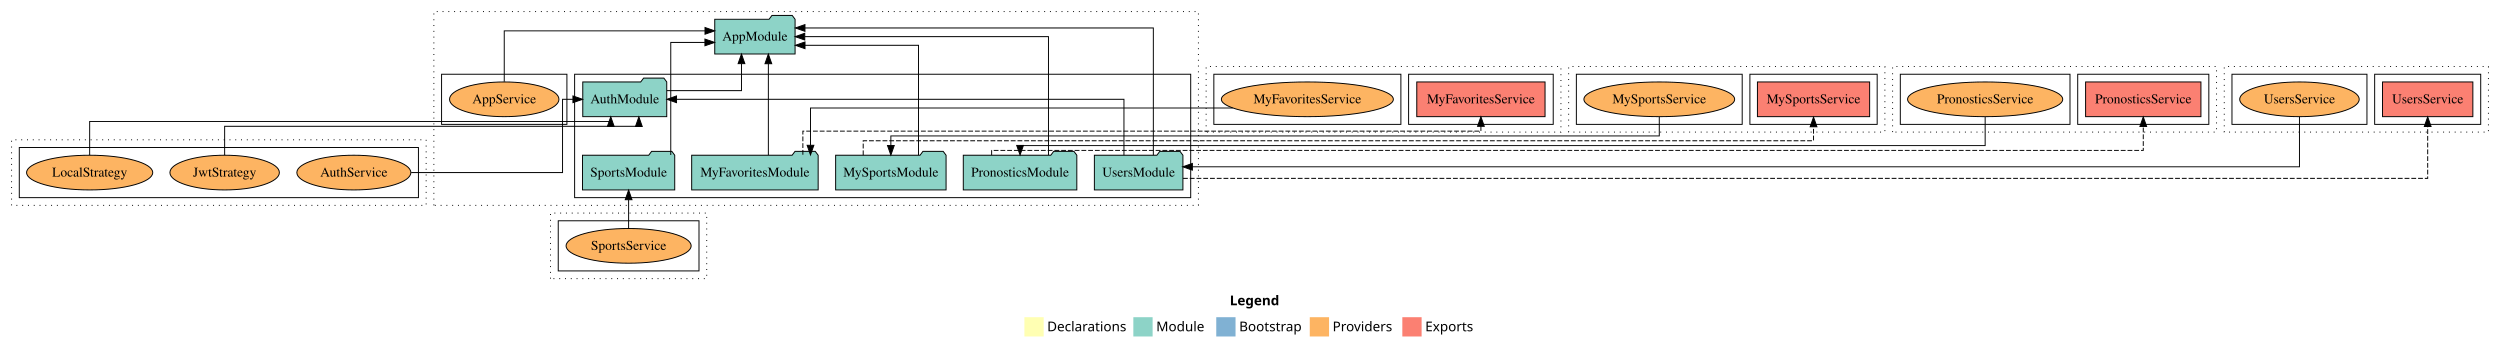
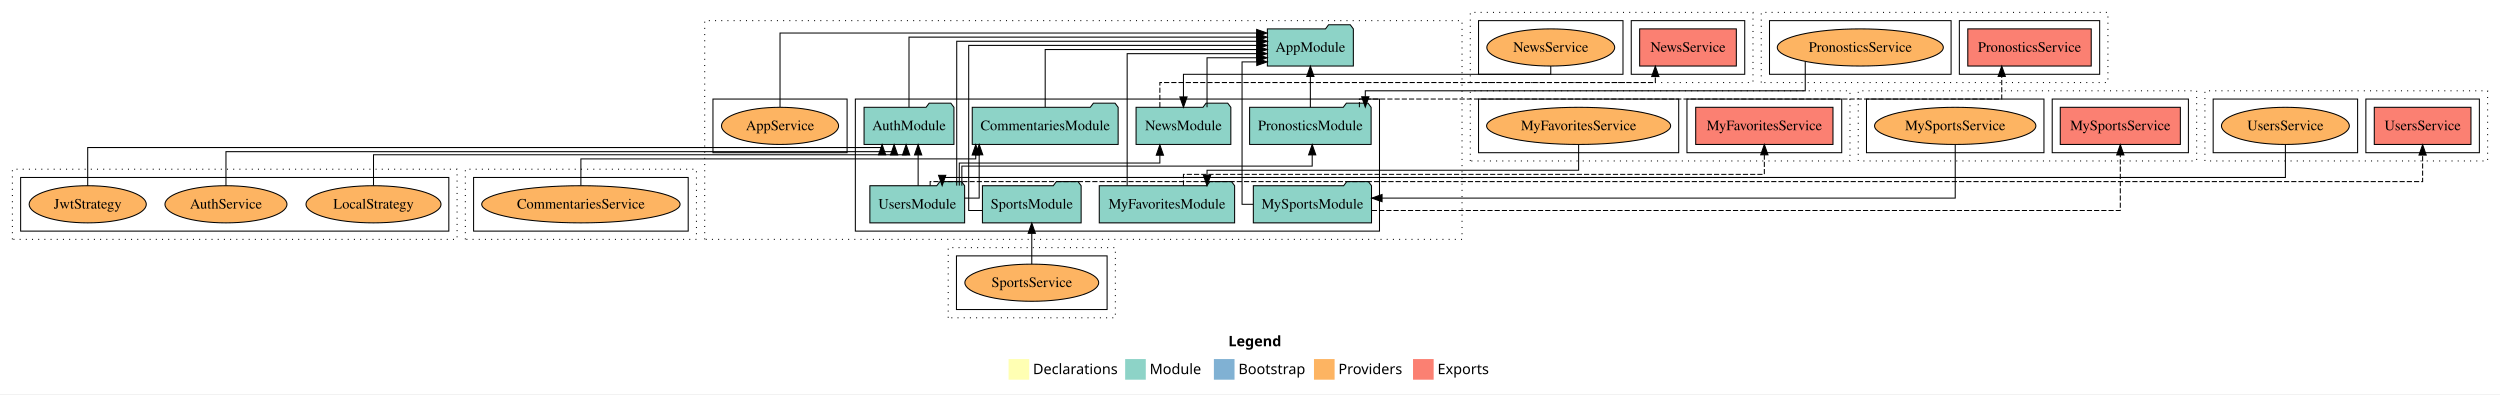
- <svg xmlns="http://www.w3.org/2000/svg" width="2593pt" height="363pt" viewBox="0.00 0.00 2593.00 363.00">
-   <g id="graph0" class="graph" transform="scale(1 1) rotate(0) translate(4 359)">
-     <polygon fill="white" stroke="transparent" points="-4,4 -4,-359 2589,-359 2589,4 -4,4" />
-     <text text-anchor="start" x="1271.51" y="-42.4" font-family="sans-serif" font-weight="bold" font-size="14.00">Legend</text>
-     <polygon fill="#ffffb3" stroke="transparent" points="1058.5,-10 1058.5,-30 1078.5,-30 1078.5,-10 1058.5,-10" />
-     <text text-anchor="start" x="1082.13" y="-15.4" font-family="sans-serif" font-size="14.00">  Declarations</text>
-     <polygon fill="#8dd3c7" stroke="transparent" points="1171.5,-10 1171.5,-30 1191.5,-30 1191.5,-10 1171.5,-10" />
-     <text text-anchor="start" x="1195.23" y="-15.4" font-family="sans-serif" font-size="14.00">  Module</text>
-     <polygon fill="#80b1d3" stroke="transparent" points="1257.5,-10 1257.5,-30 1277.5,-30 1277.5,-10 1257.5,-10" />
-     <text text-anchor="start" x="1281.28" y="-15.4" font-family="sans-serif" font-size="14.00">  Bootstrap</text>
-     <polygon fill="#fdb462" stroke="transparent" points="1354.5,-10 1354.5,-30 1374.5,-30 1374.5,-10 1354.5,-10" />
-     <text text-anchor="start" x="1378.17" y="-15.4" font-family="sans-serif" font-size="14.00">  Providers</text>
-     <polygon fill="#fb8072" stroke="transparent" points="1450.5,-10 1450.5,-30 1470.5,-30 1470.5,-10 1450.5,-10" />
-     <text text-anchor="start" x="1474.23" y="-15.4" font-family="sans-serif" font-size="14.00">  Exports</text>
+ <svg xmlns="http://www.w3.org/2000/svg" width="2423pt" height="382pt" viewBox="0.00 0.00 2423.00 382.00">
+   <g id="graph0" class="graph" transform="scale(1 1) rotate(0) translate(4 378)">
+     <polygon fill="white" stroke="transparent" points="-4,4 -4,-378 2419,-378 2419,4 -4,4" />
+     <text text-anchor="start" x="1186.51" y="-42.4" font-family="sans-serif" font-weight="bold" font-size="14.00">Legend</text>
+     <polygon fill="#ffffb3" stroke="transparent" points="973.5,-10 973.5,-30 993.5,-30 993.5,-10 973.5,-10" />
+     <text text-anchor="start" x="997.13" y="-15.4" font-family="sans-serif" font-size="14.00">  Declarations</text>
+     <polygon fill="#8dd3c7" stroke="transparent" points="1086.5,-10 1086.5,-30 1106.5,-30 1106.5,-10 1086.5,-10" />
+     <text text-anchor="start" x="1110.23" y="-15.4" font-family="sans-serif" font-size="14.00">  Module</text>
+     <polygon fill="#80b1d3" stroke="transparent" points="1172.5,-10 1172.5,-30 1192.5,-30 1192.5,-10 1172.5,-10" />
+     <text text-anchor="start" x="1196.28" y="-15.4" font-family="sans-serif" font-size="14.00">  Bootstrap</text>
+     <polygon fill="#fdb462" stroke="transparent" points="1269.5,-10 1269.5,-30 1289.5,-30 1289.5,-10 1269.5,-10" />
+     <text text-anchor="start" x="1293.17" y="-15.4" font-family="sans-serif" font-size="14.00">  Providers</text>
+     <polygon fill="#fb8072" stroke="transparent" points="1365.5,-10 1365.5,-30 1385.5,-30 1385.5,-10 1365.5,-10" />
+     <text text-anchor="start" x="1389.23" y="-15.4" font-family="sans-serif" font-size="14.00">  Exports</text>
    <g id="clust1" class="cluster">
-       <polygon fill="none" stroke="black" stroke-dasharray="1,5" points="446,-146 446,-347 1239,-347 1239,-146 446,-146" />
+       <polygon fill="none" stroke="black" stroke-dasharray="1,5" points="679,-146 679,-358 1413,-358 1413,-146 679,-146" />
    </g>
    <g id="clust3" class="cluster">
-       <polygon fill="none" stroke="black" points="592,-154 592,-282 1231,-282 1231,-154 592,-154" />
+       <polygon fill="none" stroke="black" points="825,-154 825,-282 1333,-282 1333,-154 825,-154" />
    </g>
    <g id="clust6" class="cluster">
-       <polygon fill="none" stroke="black" points="454,-230 454,-282 584,-282 584,-230 454,-230" />
+       <polygon fill="none" stroke="black" points="687,-230 687,-282 817,-282 817,-230 687,-230" />
    </g>
    <g id="clust7" class="cluster">
-       <polygon fill="none" stroke="black" stroke-dasharray="1,5" points="8,-146 8,-214 438,-214 438,-146 8,-146" />
+       <polygon fill="none" stroke="black" stroke-dasharray="1,5" points="8,-146 8,-214 439,-214 439,-146 8,-146" />
    </g>
    <g id="clust12" class="cluster">
-       <polygon fill="none" stroke="black" points="16,-154 16,-206 430,-206 430,-154 16,-154" />
+       <polygon fill="none" stroke="black" points="16,-154 16,-206 431,-206 431,-154 16,-154" />
    </g>
    <g id="clust13" class="cluster">
-       <polygon fill="none" stroke="black" stroke-dasharray="1,5" points="1247,-222 1247,-290 1615,-290 1615,-222 1247,-222" />
-     </g>
-     <g id="clust16" class="cluster">
-       <polygon fill="none" stroke="black" points="1457,-230 1457,-282 1607,-282 1607,-230 1457,-230" />
+       <polygon fill="none" stroke="black" stroke-dasharray="1,5" points="447,-146 447,-214 671,-214 671,-146 447,-146" />
    </g>
    <g id="clust18" class="cluster">
-       <polygon fill="none" stroke="black" points="1255,-230 1255,-282 1449,-282 1449,-230 1255,-230" />
+       <polygon fill="none" stroke="black" points="455,-154 455,-206 663,-206 663,-154 455,-154" />
    </g>
    <g id="clust19" class="cluster">
-       <polygon fill="none" stroke="black" stroke-dasharray="1,5" points="1623,-222 1623,-290 1951,-290 1951,-222 1623,-222" />
+       <polygon fill="none" stroke="black" stroke-dasharray="1,5" points="1421,-222 1421,-290 1789,-290 1789,-222 1421,-222" />
    </g>
    <g id="clust22" class="cluster">
-       <polygon fill="none" stroke="black" points="1811,-230 1811,-282 1943,-282 1943,-230 1811,-230" />
+       <polygon fill="none" stroke="black" points="1631,-230 1631,-282 1781,-282 1781,-230 1631,-230" />
    </g>
    <g id="clust24" class="cluster">
-       <polygon fill="none" stroke="black" points="1631,-230 1631,-282 1803,-282 1803,-230 1631,-230" />
+       <polygon fill="none" stroke="black" points="1429,-230 1429,-282 1623,-282 1623,-230 1429,-230" />
    </g>
    <g id="clust25" class="cluster">
-       <polygon fill="none" stroke="black" stroke-dasharray="1,5" points="1959,-222 1959,-290 2295,-290 2295,-222 1959,-222" />
+       <polygon fill="none" stroke="black" stroke-dasharray="1,5" points="1797,-222 1797,-290 2125,-290 2125,-222 1797,-222" />
    </g>
    <g id="clust28" class="cluster">
-       <polygon fill="none" stroke="black" points="2151,-230 2151,-282 2287,-282 2287,-230 2151,-230" />
+       <polygon fill="none" stroke="black" points="1985,-230 1985,-282 2117,-282 2117,-230 1985,-230" />
    </g>
    <g id="clust30" class="cluster">
-       <polygon fill="none" stroke="black" points="1967,-230 1967,-282 2143,-282 2143,-230 1967,-230" />
+       <polygon fill="none" stroke="black" points="1805,-230 1805,-282 1977,-282 1977,-230 1805,-230" />
    </g>
    <g id="clust31" class="cluster">
-       <polygon fill="none" stroke="black" stroke-dasharray="1,5" points="567,-70 567,-138 729,-138 729,-70 567,-70" />
+       <polygon fill="none" stroke="black" stroke-dasharray="1,5" points="1421,-298 1421,-366 1695,-366 1695,-298 1421,-298" />
+     </g>
+     <g id="clust34" class="cluster">
+       <polygon fill="none" stroke="black" points="1577,-306 1577,-358 1687,-358 1687,-306 1577,-306" />
    </g>
    <g id="clust36" class="cluster">
-       <polygon fill="none" stroke="black" points="575,-78 575,-130 721,-130 721,-78 575,-78" />
+       <polygon fill="none" stroke="black" points="1429,-306 1429,-358 1569,-358 1569,-306 1429,-306" />
    </g>
    <g id="clust37" class="cluster">
-       <polygon fill="none" stroke="black" stroke-dasharray="1,5" points="2303,-222 2303,-290 2577,-290 2577,-222 2303,-222" />
+       <polygon fill="none" stroke="black" stroke-dasharray="1,5" points="1703,-298 1703,-366 2039,-366 2039,-298 1703,-298" />
    </g>
    <g id="clust40" class="cluster">
-       <polygon fill="none" stroke="black" points="2459,-230 2459,-282 2569,-282 2569,-230 2459,-230" />
+       <polygon fill="none" stroke="black" points="1895,-306 1895,-358 2031,-358 2031,-306 1895,-306" />
    </g>
    <g id="clust42" class="cluster">
-       <polygon fill="none" stroke="black" points="2311,-230 2311,-282 2451,-282 2451,-230 2311,-230" />
+       <polygon fill="none" stroke="black" points="1711,-306 1711,-358 1887,-358 1887,-306 1711,-306" />
+     </g>
+     <g id="clust43" class="cluster">
+       <polygon fill="none" stroke="black" stroke-dasharray="1,5" points="915,-70 915,-138 1077,-138 1077,-70 915,-70" />
+     </g>
+     <g id="clust48" class="cluster">
+       <polygon fill="none" stroke="black" points="923,-78 923,-130 1069,-130 1069,-78 923,-78" />
+     </g>
+     <g id="clust49" class="cluster">
+       <polygon fill="none" stroke="black" stroke-dasharray="1,5" points="2133,-222 2133,-290 2407,-290 2407,-222 2133,-222" />
+     </g>
+     <g id="clust52" class="cluster">
+       <polygon fill="none" stroke="black" points="2289,-230 2289,-282 2399,-282 2399,-230 2289,-230" />
+     </g>
+     <g id="clust54" class="cluster">
+       <polygon fill="none" stroke="black" points="2141,-230 2141,-282 2281,-282 2281,-230 2141,-230" />
    </g>
    <g id="node1" class="node">
-       <polygon fill="#8dd3c7" stroke="black" points="687.55,-274 684.55,-278 663.55,-278 660.55,-274 600.45,-274 600.45,-238 687.55,-238 687.55,-274" />
-       <text text-anchor="middle" x="644" y="-251.8" font-family="Times,serif" font-size="14.00">AuthModule</text>
+       <polygon fill="#8dd3c7" stroke="black" points="920.55,-274 917.55,-278 896.55,-278 893.55,-274 833.45,-274 833.45,-238 920.55,-238 920.55,-274" />
+       <text text-anchor="middle" x="877" y="-251.8" font-family="Times,serif" font-size="14.00">AuthModule</text>
+     </g>
+     <g id="node9" class="node">
+       <polygon fill="#8dd3c7" stroke="black" points="1307.66,-350 1304.66,-354 1283.66,-354 1280.66,-350 1224.34,-350 1224.34,-314 1307.66,-314 1307.66,-350" />
+       <text text-anchor="middle" x="1266" y="-327.8" font-family="Times,serif" font-size="14.00">AppModule</text>
+     </g>
+     <g id="edge1" class="edge">
+       <path fill="none" stroke="black" d="M877,-274.24C877,-299.48 877,-342 877,-342 877,-342 1214,-342 1214,-342" />
+       <polygon fill="black" stroke="black" points="1214,-345.5 1224,-342 1214,-338.5 1214,-345.5" />
+     </g>
+     <g id="node2" class="node">
+       <polygon fill="#8dd3c7" stroke="black" points="1079.7,-274 1076.7,-278 1055.7,-278 1052.7,-274 938.3,-274 938.3,-238 1079.7,-238 1079.7,-274" />
+       <text text-anchor="middle" x="1009" y="-251.8" font-family="Times,serif" font-size="14.00">CommentariesModule</text>
+     </g>
+     <g id="edge2" class="edge">
+       <path fill="none" stroke="black" d="M1009,-274.29C1009,-296.21 1009,-330 1009,-330 1009,-330 1214.14,-330 1214.14,-330" />
+       <polygon fill="black" stroke="black" points="1214.14,-333.5 1224.14,-330 1214.14,-326.5 1214.14,-333.5" />
+     </g>
+     <g id="node3" class="node">
+       <polygon fill="#8dd3c7" stroke="black" points="1192.59,-198 1189.59,-202 1168.59,-202 1165.59,-198 1061.41,-198 1061.41,-162 1192.59,-162 1192.59,-198" />
+       <text text-anchor="middle" x="1127" y="-175.8" font-family="Times,serif" font-size="14.00">MyFavoritesModule</text>
+     </g>
+     <g id="edge3" class="edge">
+       <path fill="none" stroke="black" d="M1088.44,-198.2C1088.44,-237.33 1088.44,-326 1088.44,-326 1088.44,-326 1213.92,-326 1213.92,-326" />
+       <polygon fill="black" stroke="black" points="1213.92,-329.5 1223.92,-326 1213.92,-322.5 1213.92,-329.5" />
+     </g>
+     <g id="node15" class="node">
+       <polygon fill="#fb8072" stroke="black" points="1772.52,-274 1639.48,-274 1639.48,-238 1772.52,-238 1772.52,-274" />
+       <text text-anchor="middle" x="1706" y="-251.8" font-family="Times,serif" font-size="14.00">MyFavoritesService </text>
+     </g>
+     <g id="edge16" class="edge">
+       <path fill="none" stroke="black" stroke-dasharray="5,2" d="M1143,-198.2C1143,-204.03 1143,-209 1143,-209 1143,-209 1706,-209 1706,-209 1706,-209 1706,-227.96 1706,-227.96" />
+       <polygon fill="black" stroke="black" points="1702.5,-227.96 1706,-237.96 1709.5,-227.96 1702.5,-227.96" />
+     </g>
+     <g id="node4" class="node">
+       <polygon fill="#8dd3c7" stroke="black" points="1325.27,-198 1322.27,-202 1301.27,-202 1298.27,-198 1210.73,-198 1210.73,-162 1325.27,-162 1325.27,-198" />
+       <text text-anchor="middle" x="1268" y="-175.8" font-family="Times,serif" font-size="14.00">MySportsModule</text>
+     </g>
+     <g id="edge4" class="edge">
+       <path fill="none" stroke="black" d="M1210.46,-180C1204.07,-180 1199.8,-180 1199.8,-180 1199.8,-180 1199.8,-318 1199.8,-318 1199.8,-318 1214.08,-318 1214.08,-318" />
+       <polygon fill="black" stroke="black" points="1214.08,-321.5 1224.08,-318 1214.08,-314.5 1214.08,-321.5" />
+     </g>
+     <g id="node17" class="node">
+       <polygon fill="#fb8072" stroke="black" points="2109.2,-274 1992.8,-274 1992.8,-238 2109.2,-238 2109.2,-274" />
+       <text text-anchor="middle" x="2051" y="-251.8" font-family="Times,serif" font-size="14.00">MySportsService </text>
+     </g>
+     <g id="edge18" class="edge">
+       <path fill="none" stroke="black" stroke-dasharray="5,2" d="M1325.58,-174C1506.4,-174 2051,-174 2051,-174 2051,-174 2051,-227.8 2051,-227.8" />
+       <polygon fill="black" stroke="black" points="2047.5,-227.8 2051,-237.8 2054.5,-227.8 2047.5,-227.8" />
+     </g>
+     <g id="node5" class="node">
+       <polygon fill="#8dd3c7" stroke="black" points="1188.92,-274 1185.92,-278 1164.92,-278 1161.92,-274 1097.08,-274 1097.08,-238 1188.92,-238 1188.92,-274" />
+       <text text-anchor="middle" x="1143" y="-251.8" font-family="Times,serif" font-size="14.00">NewsModule</text>
+     </g>
+     <g id="edge5" class="edge">
+       <path fill="none" stroke="black" d="M1165.86,-274.03C1165.86,-293.58 1165.86,-322 1165.86,-322 1165.86,-322 1214.11,-322 1214.11,-322" />
+       <polygon fill="black" stroke="black" points="1214.11,-325.5 1224.11,-322 1214.11,-318.5 1214.11,-325.5" />
+     </g>
+     <g id="node19" class="node">
+       <polygon fill="#fb8072" stroke="black" points="1678.85,-350 1585.15,-350 1585.15,-314 1678.85,-314 1678.85,-350" />
+       <text text-anchor="middle" x="1632" y="-327.8" font-family="Times,serif" font-size="14.00">NewsService </text>
+     </g>
+     <g id="edge21" class="edge">
+       <path fill="none" stroke="black" stroke-dasharray="5,2" d="M1120.14,-274.06C1120.14,-285.44 1120.14,-298 1120.14,-298 1120.14,-298 1600.33,-298 1600.33,-298 1600.33,-298 1600.33,-303.81 1600.33,-303.81" />
+       <polygon fill="black" stroke="black" points="1596.83,-303.81 1600.33,-313.81 1603.83,-303.81 1596.83,-303.81" />
+     </g>
+     <g id="node6" class="node">
+       <polygon fill="#8dd3c7" stroke="black" points="1324.88,-274 1321.88,-278 1300.88,-278 1297.88,-274 1207.12,-274 1207.12,-238 1324.88,-238 1324.88,-274" />
+       <text text-anchor="middle" x="1266" y="-251.8" font-family="Times,serif" font-size="14.00">PronosticsModule</text>
+     </g>
+     <g id="edge6" class="edge">
+       <path fill="none" stroke="black" d="M1266,-274.01C1266,-274.01 1266,-303.85 1266,-303.85" />
+       <polygon fill="black" stroke="black" points="1262.5,-303.85 1266,-313.85 1269.5,-303.85 1262.5,-303.85" />
+     </g>
+     <g id="node21" class="node">
+       <polygon fill="#fb8072" stroke="black" points="2022.81,-350 1903.19,-350 1903.19,-314 2022.81,-314 2022.81,-350" />
+       <text text-anchor="middle" x="1963" y="-327.8" font-family="Times,serif" font-size="14.00">PronosticsService </text>
+     </g>
+     <g id="edge24" class="edge">
+       <path fill="none" stroke="black" stroke-dasharray="5,2" d="M1313.53,-274.06C1313.53,-278.49 1313.53,-282 1313.53,-282 1313.53,-282 1936.09,-282 1936.09,-282 1936.09,-282 1936.09,-303.95 1936.09,-303.95" />
+       <polygon fill="black" stroke="black" points="1932.59,-303.95 1936.09,-313.95 1939.59,-303.95 1932.59,-303.95" />
    </g>
    <g id="node7" class="node">
-       <polygon fill="#8dd3c7" stroke="black" points="820.66,-339 817.66,-343 796.66,-343 793.66,-339 737.34,-339 737.34,-303 820.66,-303 820.66,-339" />
-       <text text-anchor="middle" x="779" y="-316.8" font-family="Times,serif" font-size="14.00">AppModule</text>
-     </g>
-     <g id="edge1" class="edge">
-       <path fill="none" stroke="black" d="M687.7,-265C722.38,-265 765.06,-265 765.06,-265 765.06,-265 765.06,-292.97 765.06,-292.97" />
-       <polygon fill="black" stroke="black" points="761.56,-292.97 765.06,-302.97 768.56,-292.97 761.56,-292.97" />
-     </g>
-     <g id="node2" class="node">
-       <polygon fill="#8dd3c7" stroke="black" points="844.59,-198 841.59,-202 820.59,-202 817.59,-198 713.41,-198 713.41,-162 844.59,-162 844.59,-198" />
-       <text text-anchor="middle" x="779" y="-175.8" font-family="Times,serif" font-size="14.00">MyFavoritesModule</text>
-     </g>
-     <g id="edge2" class="edge">
-       <path fill="none" stroke="black" d="M792.94,-198.14C792.94,-198.14 792.94,-292.93 792.94,-292.93" />
-       <polygon fill="black" stroke="black" points="789.44,-292.92 792.94,-302.93 796.44,-292.93 789.44,-292.92" />
+       <polygon fill="#8dd3c7" stroke="black" points="1043.83,-198 1040.83,-202 1019.83,-202 1016.83,-198 948.17,-198 948.17,-162 1043.83,-162 1043.83,-198" />
+       <text text-anchor="middle" x="996" y="-175.8" font-family="Times,serif" font-size="14.00">SportsModule</text>
+     </g>
+     <g id="edge7" class="edge">
+       <path fill="none" stroke="black" d="M948.13,-174C940.4,-174 934.86,-174 934.86,-174 934.86,-174 934.86,-334 934.86,-334 934.86,-334 1214.06,-334 1214.06,-334" />
+       <polygon fill="black" stroke="black" points="1214.06,-337.5 1224.06,-334 1214.06,-330.5 1214.06,-337.5" />
+     </g>
+     <g id="node8" class="node">
+       <polygon fill="#8dd3c7" stroke="black" points="930.92,-198 927.92,-202 906.92,-202 903.92,-198 839.08,-198 839.08,-162 930.92,-162 930.92,-198" />
+       <text text-anchor="middle" x="885" y="-175.8" font-family="Times,serif" font-size="14.00">UsersModule</text>
+     </g>
+     <g id="edge10" class="edge">
+       <path fill="none" stroke="black" d="M885.85,-198.01C885.85,-198.01 885.85,-227.85 885.85,-227.85" />
+       <polygon fill="black" stroke="black" points="882.35,-227.85 885.85,-237.85 889.35,-227.85 882.35,-227.85" />
+     </g>
+     <g id="edge14" class="edge">
+       <path fill="none" stroke="black" d="M930.8,-186C939.02,-186 945.02,-186 945.02,-186 945.02,-186 945.02,-227.97 945.02,-227.97" />
+       <polygon fill="black" stroke="black" points="941.52,-227.97 945.02,-237.97 948.52,-227.97 941.52,-227.97" />
+     </g>
+     <g id="edge20" class="edge">
+       <path fill="none" stroke="black" d="M925.74,-198.13C925.74,-208.71 925.74,-220 925.74,-220 925.74,-220 1120.14,-220 1120.14,-220 1120.14,-220 1120.14,-227.58 1120.14,-227.58" />
+       <polygon fill="black" stroke="black" points="1116.64,-227.58 1120.14,-237.58 1123.64,-227.58 1116.64,-227.58" />
+     </g>
+     <g id="edge23" class="edge">
+       <path fill="none" stroke="black" d="M928.23,-198.07C928.23,-207.46 928.23,-217 928.23,-217 928.23,-217 1267.78,-217 1267.78,-217 1267.78,-217 1267.78,-227.87 1267.78,-227.87" />
+       <polygon fill="black" stroke="black" points="1264.28,-227.87 1267.78,-237.87 1271.28,-227.87 1264.28,-227.87" />
+     </g>
+     <g id="edge8" class="edge">
+       <path fill="none" stroke="black" d="M923.26,-198.12C923.26,-239.63 923.26,-338 923.26,-338 923.26,-338 1214.32,-338 1214.32,-338" />
+       <polygon fill="black" stroke="black" points="1214.32,-341.5 1224.32,-338 1214.32,-334.5 1214.32,-341.5" />
+     </g>
+     <g id="node24" class="node">
+       <polygon fill="#fb8072" stroke="black" points="2390.85,-274 2297.15,-274 2297.15,-238 2390.85,-238 2390.85,-274" />
+       <text text-anchor="middle" x="2344" y="-251.8" font-family="Times,serif" font-size="14.00">UsersService </text>
+     </g>
+     <g id="edge27" class="edge">
+       <path fill="none" stroke="black" stroke-dasharray="5,2" d="M897.49,-198.17C897.49,-200.45 897.49,-202 897.49,-202 897.49,-202 2344,-202 2344,-202 2344,-202 2344,-227.72 2344,-227.72" />
+       <polygon fill="black" stroke="black" points="2340.5,-227.72 2344,-237.72 2347.5,-227.72 2340.5,-227.72" />
+     </g>
+     <g id="node10" class="node">
+       <ellipse fill="#fdb462" stroke="black" cx="752" cy="-256" rx="56.74" ry="18" />
+       <text text-anchor="middle" x="752" y="-251.8" font-family="Times,serif" font-size="14.00">AppService</text>
+     </g>
+     <g id="edge9" class="edge">
+       <path fill="none" stroke="black" d="M752,-274.21C752,-300.51 752,-346 752,-346 752,-346 1213.94,-346 1213.94,-346" />
+       <polygon fill="black" stroke="black" points="1213.94,-349.5 1223.94,-346 1213.94,-342.5 1213.94,-349.5" />
+     </g>
+     <g id="node11" class="node">
+       <ellipse fill="#fdb462" stroke="black" cx="215" cy="-180" rx="59.11" ry="18" />
+       <text text-anchor="middle" x="215" y="-175.8" font-family="Times,serif" font-size="14.00">AuthService</text>
+     </g>
+     <g id="edge11" class="edge">
+       <path fill="none" stroke="black" d="M215,-198.12C215,-212.78 215,-231 215,-231 215,-231 862.57,-231 862.57,-231 862.57,-231 862.57,-231.68 862.57,-231.68" />
+       <polygon fill="black" stroke="black" points="859.07,-227.83 862.57,-237.83 866.07,-227.83 859.07,-227.83" />
    </g>
    <g id="node12" class="node">
-       <polygon fill="#fb8072" stroke="black" points="1598.52,-274 1465.48,-274 1465.48,-238 1598.52,-238 1598.52,-274" />
-       <text text-anchor="middle" x="1532" y="-251.8" font-family="Times,serif" font-size="14.00">MyFavoritesService </text>
+       <ellipse fill="#fdb462" stroke="black" cx="81" cy="-180" rx="56.76" ry="18" />
+       <text text-anchor="middle" x="81" y="-175.8" font-family="Times,serif" font-size="14.00">JwtStrategy</text>
    </g>
    <g id="edge12" class="edge">
-       <path fill="none" stroke="black" stroke-dasharray="5,2" d="M828.73,-198.49C828.73,-210.14 828.73,-223 828.73,-223 828.73,-223 1532,-223 1532,-223 1532,-223 1532,-227.96 1532,-227.96" />
-       <polygon fill="black" stroke="black" points="1528.5,-227.96 1532,-237.96 1535.5,-227.96 1528.5,-227.96" />
-     </g>
-     <g id="node3" class="node">
-       <polygon fill="#8dd3c7" stroke="black" points="977.27,-198 974.27,-202 953.27,-202 950.27,-198 862.73,-198 862.73,-162 977.27,-162 977.27,-198" />
-       <text text-anchor="middle" x="920" y="-175.8" font-family="Times,serif" font-size="14.00">MySportsModule</text>
-     </g>
-     <g id="edge3" class="edge">
-       <path fill="none" stroke="black" d="M948.69,-198.08C948.69,-234.23 948.69,-312 948.69,-312 948.69,-312 830.95,-312 830.95,-312" />
-       <polygon fill="black" stroke="black" points="830.95,-308.5 820.95,-312 830.95,-315.5 830.95,-308.5" />
+       <path fill="none" stroke="black" d="M81,-198.01C81,-214.05 81,-235 81,-235 81,-235 850.93,-235 850.93,-235 850.93,-235 850.93,-235.29 850.93,-235.29" />
+       <polygon fill="black" stroke="black" points="847.43,-227.92 850.93,-237.92 854.43,-227.92 847.43,-227.92" />
+     </g>
+     <g id="node13" class="node">
+       <ellipse fill="#fdb462" stroke="black" cx="358" cy="-180" rx="65.41" ry="18" />
+       <text text-anchor="middle" x="358" y="-175.8" font-family="Times,serif" font-size="14.00">LocalStrategy</text>
+     </g>
+     <g id="edge13" class="edge">
+       <path fill="none" stroke="black" d="M358,-198.15C358,-211.74 358,-228 358,-228 358,-228 874.21,-228 874.21,-228 874.21,-228 874.21,-228.98 874.21,-228.98" />
+       <polygon fill="black" stroke="black" points="870.71,-227.79 874.21,-237.79 877.71,-227.79 870.71,-227.79" />
    </g>
    <g id="node14" class="node">
-       <polygon fill="#fb8072" stroke="black" points="1935.2,-274 1818.8,-274 1818.8,-238 1935.2,-238 1935.2,-274" />
-       <text text-anchor="middle" x="1877" y="-251.8" font-family="Times,serif" font-size="14.00">MySportsService </text>
-     </g>
-     <g id="edge14" class="edge">
-       <path fill="none" stroke="black" stroke-dasharray="5,2" d="M891.31,-198.04C891.31,-205.75 891.31,-213 891.31,-213 891.31,-213 1877,-213 1877,-213 1877,-213 1877,-227.51 1877,-227.51" />
-       <polygon fill="black" stroke="black" points="1873.5,-227.51 1877,-237.51 1880.5,-227.51 1873.5,-227.51" />
-     </g>
-     <g id="node4" class="node">
-       <polygon fill="#8dd3c7" stroke="black" points="1112.88,-198 1109.88,-202 1088.88,-202 1085.88,-198 995.12,-198 995.12,-162 1112.88,-162 1112.88,-198" />
-       <text text-anchor="middle" x="1054" y="-175.8" font-family="Times,serif" font-size="14.00">PronosticsModule</text>
-     </g>
-     <g id="edge4" class="edge">
-       <path fill="none" stroke="black" d="M1083.47,-198.14C1083.47,-236.23 1083.47,-321 1083.47,-321 1083.47,-321 830.7,-321 830.7,-321" />
-       <polygon fill="black" stroke="black" points="830.7,-317.5 820.7,-321 830.7,-324.5 830.7,-317.5" />
+       <ellipse fill="#fdb462" stroke="black" cx="559" cy="-180" rx="96.12" ry="18" />
+       <text text-anchor="middle" x="559" y="-175.8" font-family="Times,serif" font-size="14.00">CommentariesService</text>
+     </g>
+     <g id="edge15" class="edge">
+       <path fill="none" stroke="black" d="M559,-198.15C559,-210.27 559,-224 559,-224 559,-224 941.71,-224 941.71,-224 941.71,-224 941.71,-227.76 941.71,-227.76" />
+       <polygon fill="black" stroke="black" points="938.21,-227.76 941.71,-237.76 945.21,-227.76 938.21,-227.76" />
    </g>
    <g id="node16" class="node">
-       <polygon fill="#fb8072" stroke="black" points="2278.81,-274 2159.19,-274 2159.19,-238 2278.81,-238 2278.81,-274" />
-       <text text-anchor="middle" x="2219" y="-251.8" font-family="Times,serif" font-size="14.00">PronosticsService </text>
-     </g>
-     <g id="edge16" class="edge">
-       <path fill="none" stroke="black" stroke-dasharray="5,2" d="M1024.53,-198.12C1024.53,-200.97 1024.53,-203 1024.53,-203 1024.53,-203 2219,-203 2219,-203 2219,-203 2219,-227.76 2219,-227.76" />
-       <polygon fill="black" stroke="black" points="2215.5,-227.76 2219,-237.76 2222.5,-227.76 2215.5,-227.76" />
-     </g>
-     <g id="node5" class="node">
-       <polygon fill="#8dd3c7" stroke="black" points="695.83,-198 692.83,-202 671.83,-202 668.83,-198 600.17,-198 600.17,-162 695.83,-162 695.83,-198" />
-       <text text-anchor="middle" x="648" y="-175.8" font-family="Times,serif" font-size="14.00">SportsModule</text>
-     </g>
-     <g id="edge5" class="edge">
-       <path fill="none" stroke="black" d="M691.72,-198.21C691.72,-235.06 691.72,-315 691.72,-315 691.72,-315 727.15,-315 727.15,-315" />
-       <polygon fill="black" stroke="black" points="727.15,-318.5 737.15,-315 727.15,-311.5 727.15,-318.5" />
-     </g>
-     <g id="node6" class="node">
-       <polygon fill="#8dd3c7" stroke="black" points="1222.92,-198 1219.92,-202 1198.92,-202 1195.92,-198 1131.08,-198 1131.08,-162 1222.92,-162 1222.92,-198" />
-       <text text-anchor="middle" x="1177" y="-175.8" font-family="Times,serif" font-size="14.00">UsersModule</text>
-     </g>
-     <g id="edge8" class="edge">
-       <path fill="none" stroke="black" d="M1161.76,-198.01C1161.76,-220.49 1161.76,-256 1161.76,-256 1161.76,-256 697.7,-256 697.7,-256" />
-       <polygon fill="black" stroke="black" points="697.7,-252.5 687.7,-256 697.7,-259.5 697.7,-252.5" />
-     </g>
-     <g id="edge6" class="edge">
-       <path fill="none" stroke="black" d="M1192.24,-198.09C1192.24,-237.99 1192.24,-330 1192.24,-330 1192.24,-330 830.9,-330 830.9,-330" />
-       <polygon fill="black" stroke="black" points="830.9,-326.5 820.9,-330 830.9,-333.5 830.9,-326.5" />
-     </g>
-     <g id="node19" class="node">
-       <polygon fill="#fb8072" stroke="black" points="2560.85,-274 2467.15,-274 2467.15,-238 2560.85,-238 2560.85,-274" />
-       <text text-anchor="middle" x="2514" y="-251.8" font-family="Times,serif" font-size="14.00">UsersService </text>
+       <ellipse fill="#fdb462" stroke="black" cx="1526" cy="-256" rx="89.18" ry="18" />
+       <text text-anchor="middle" x="1526" y="-251.8" font-family="Times,serif" font-size="14.00">MyFavoritesService</text>
+     </g>
+     <g id="edge17" class="edge">
+       <path fill="none" stroke="black" d="M1526,-237.51C1526,-225.86 1526,-213 1526,-213 1526,-213 1165.86,-213 1165.86,-213 1165.86,-213 1165.86,-208.04 1165.86,-208.04" />
+       <polygon fill="black" stroke="black" points="1169.36,-208.04 1165.86,-198.04 1162.36,-208.04 1169.36,-208.04" />
+     </g>
+     <g id="node18" class="node">
+       <ellipse fill="#fdb462" stroke="black" cx="1891" cy="-256" rx="78.17" ry="18" />
+       <text text-anchor="middle" x="1891" y="-251.8" font-family="Times,serif" font-size="14.00">MySportsService</text>
    </g>
    <g id="edge19" class="edge">
-       <path fill="none" stroke="black" stroke-dasharray="5,2" d="M1223.02,-174C1458.12,-174 2514,-174 2514,-174 2514,-174 2514,-227.8 2514,-227.8" />
-       <polygon fill="black" stroke="black" points="2510.5,-227.8 2514,-237.8 2517.5,-227.8 2510.5,-227.8" />
-     </g>
-     <g id="node8" class="node">
-       <ellipse fill="#fdb462" stroke="black" cx="519" cy="-256" rx="56.74" ry="18" />
-       <text text-anchor="middle" x="519" y="-251.8" font-family="Times,serif" font-size="14.00">AppService</text>
-     </g>
-     <g id="edge7" class="edge">
-       <path fill="none" stroke="black" d="M519,-274.28C519,-295.32 519,-327 519,-327 519,-327 727.23,-327 727.23,-327" />
-       <polygon fill="black" stroke="black" points="727.23,-330.5 737.23,-327 727.23,-323.5 727.23,-330.5" />
-     </g>
-     <g id="node9" class="node">
-       <ellipse fill="#fdb462" stroke="black" cx="363" cy="-180" rx="59.11" ry="18" />
-       <text text-anchor="middle" x="363" y="-175.8" font-family="Times,serif" font-size="14.00">AuthService</text>
-     </g>
-     <g id="edge9" class="edge">
-       <path fill="none" stroke="black" d="M422.44,-180C486.52,-180 579.47,-180 579.47,-180 579.47,-180 579.47,-256 579.47,-256 579.47,-256 590.25,-256 590.25,-256" />
-       <polygon fill="black" stroke="black" points="590.25,-259.5 600.25,-256 590.25,-252.5 590.25,-259.5" />
-     </g>
-     <g id="node10" class="node">
-       <ellipse fill="#fdb462" stroke="black" cx="229" cy="-180" rx="56.76" ry="18" />
-       <text text-anchor="middle" x="229" y="-175.8" font-family="Times,serif" font-size="14.00">JwtStrategy</text>
-     </g>
-     <g id="edge10" class="edge">
-       <path fill="none" stroke="black" d="M229,-198.15C229,-211.74 229,-228 229,-228 229,-228 658.63,-228 658.63,-228 658.63,-228 658.63,-228.98 658.63,-228.98" />
-       <polygon fill="black" stroke="black" points="655.13,-227.79 658.63,-237.79 662.13,-227.79 655.13,-227.79" />
-     </g>
-     <g id="node11" class="node">
-       <ellipse fill="#fdb462" stroke="black" cx="89" cy="-180" rx="65.41" ry="18" />
-       <text text-anchor="middle" x="89" y="-175.8" font-family="Times,serif" font-size="14.00">LocalStrategy</text>
-     </g>
-     <g id="edge11" class="edge">
-       <path fill="none" stroke="black" d="M89,-198.24C89,-213.57 89,-233 89,-233 89,-233 629.48,-233 629.48,-233 629.48,-233 629.48,-233.49 629.48,-233.49" />
-       <polygon fill="black" stroke="black" points="625.98,-227.88 629.48,-237.88 632.98,-227.88 625.98,-227.88" />
-     </g>
-     <g id="node13" class="node">
-       <ellipse fill="#fdb462" stroke="black" cx="1352" cy="-256" rx="89.18" ry="18" />
-       <text text-anchor="middle" x="1352" y="-251.8" font-family="Times,serif" font-size="14.00">MyFavoritesService</text>
-     </g>
-     <g id="edge13" class="edge">
-       <path fill="none" stroke="black" d="M1274.57,-247C1130.7,-247 836.64,-247 836.64,-247 836.64,-247 836.64,-208.31 836.64,-208.31" />
-       <polygon fill="black" stroke="black" points="840.14,-208.31 836.64,-198.31 833.14,-208.31 840.14,-208.31" />
-     </g>
-     <g id="node15" class="node">
-       <ellipse fill="#fdb462" stroke="black" cx="1717" cy="-256" rx="78.17" ry="18" />
-       <text text-anchor="middle" x="1717" y="-251.8" font-family="Times,serif" font-size="14.00">MySportsService</text>
-     </g>
-     <g id="edge15" class="edge">
-       <path fill="none" stroke="black" d="M1717,-237.89C1717,-228.1 1717,-218 1717,-218 1717,-218 920,-218 920,-218 920,-218 920,-208.11 920,-208.11" />
-       <polygon fill="black" stroke="black" points="923.5,-208.11 920,-198.11 916.5,-208.11 923.5,-208.11" />
-     </g>
-     <g id="node17" class="node">
-       <ellipse fill="#fdb462" stroke="black" cx="2055" cy="-256" rx="80.45" ry="18" />
-       <text text-anchor="middle" x="2055" y="-251.8" font-family="Times,serif" font-size="14.00">PronosticsService</text>
-     </g>
-     <g id="edge17" class="edge">
-       <path fill="none" stroke="black" d="M2055,-237.85C2055,-224.26 2055,-208 2055,-208 2055,-208 1054,-208 1054,-208 1054,-208 1054,-207.02 1054,-207.02" />
-       <polygon fill="black" stroke="black" points="1057.5,-208.21 1054,-198.21 1050.5,-208.21 1057.5,-208.21" />
-     </g>
-     <g id="node18" class="node">
-       <ellipse fill="#fdb462" stroke="black" cx="648" cy="-104" rx="64.84" ry="18" />
-       <text text-anchor="middle" x="648" y="-99.8" font-family="Times,serif" font-size="14.00">SportsService</text>
-     </g>
-     <g id="edge18" class="edge">
-       <path fill="none" stroke="black" d="M648,-122.01C648,-122.01 648,-151.85 648,-151.85" />
-       <polygon fill="black" stroke="black" points="644.5,-151.85 648,-161.85 651.5,-151.85 644.5,-151.85" />
+       <path fill="none" stroke="black" d="M1891,-237.97C1891,-217.23 1891,-186 1891,-186 1891,-186 1335.49,-186 1335.49,-186" />
+       <polygon fill="black" stroke="black" points="1335.49,-182.5 1325.49,-186 1335.49,-189.5 1335.49,-182.5" />
    </g>
    <g id="node20" class="node">
-       <ellipse fill="#fdb462" stroke="black" cx="2381" cy="-256" rx="61.95" ry="18" />
-       <text text-anchor="middle" x="2381" y="-251.8" font-family="Times,serif" font-size="14.00">UsersService</text>
-     </g>
-     <g id="edge20" class="edge">
-       <path fill="none" stroke="black" d="M2381,-237.97C2381,-217.23 2381,-186 2381,-186 2381,-186 1232.73,-186 1232.73,-186" />
-       <polygon fill="black" stroke="black" points="1232.73,-182.5 1222.73,-186 1232.73,-189.5 1232.73,-182.5" />
+       <ellipse fill="#fdb462" stroke="black" cx="1499" cy="-332" rx="61.95" ry="18" />
+       <text text-anchor="middle" x="1499" y="-327.8" font-family="Times,serif" font-size="14.00">NewsService</text>
+     </g>
+     <g id="edge22" class="edge">
+       <path fill="none" stroke="black" d="M1499,-313.94C1499,-309.51 1499,-306 1499,-306 1499,-306 1143,-306 1143,-306 1143,-306 1143,-284.05 1143,-284.05" />
+       <polygon fill="black" stroke="black" points="1146.5,-284.05 1143,-274.05 1139.5,-284.05 1146.5,-284.05" />
+     </g>
+     <g id="node22" class="node">
+       <ellipse fill="#fdb462" stroke="black" cx="1799" cy="-332" rx="80.45" ry="18" />
+       <text text-anchor="middle" x="1799" y="-327.8" font-family="Times,serif" font-size="14.00">PronosticsService</text>
+     </g>
+     <g id="edge25" class="edge">
+       <path fill="none" stroke="black" d="M1745.64,-318.25C1745.64,-306 1745.64,-290 1745.64,-290 1745.64,-290 1319.24,-290 1319.24,-290 1319.24,-290 1319.24,-284.19 1319.24,-284.19" />
+       <polygon fill="black" stroke="black" points="1322.74,-284.19 1319.24,-274.19 1315.74,-284.19 1322.74,-284.19" />
+     </g>
+     <g id="node23" class="node">
+       <ellipse fill="#fdb462" stroke="black" cx="996" cy="-104" rx="64.84" ry="18" />
+       <text text-anchor="middle" x="996" y="-99.8" font-family="Times,serif" font-size="14.00">SportsService</text>
+     </g>
+     <g id="edge26" class="edge">
+       <path fill="none" stroke="black" d="M996,-122.01C996,-122.01 996,-151.85 996,-151.85" />
+       <polygon fill="black" stroke="black" points="992.5,-151.85 996,-161.85 999.5,-151.85 992.5,-151.85" />
+     </g>
+     <g id="node25" class="node">
+       <ellipse fill="#fdb462" stroke="black" cx="2211" cy="-256" rx="61.95" ry="18" />
+       <text text-anchor="middle" x="2211" y="-251.8" font-family="Times,serif" font-size="14.00">UsersService</text>
+     </g>
+     <g id="edge28" class="edge">
+       <path fill="none" stroke="black" d="M2211,-237.95C2211,-223.63 2211,-206 2211,-206 2211,-206 909.13,-206 909.13,-206 909.13,-206 909.13,-205.21 909.13,-205.21" />
+       <polygon fill="black" stroke="black" points="912.63,-208.06 909.13,-198.06 905.63,-208.06 912.63,-208.06" />
    </g>
  </g>
</svg>
